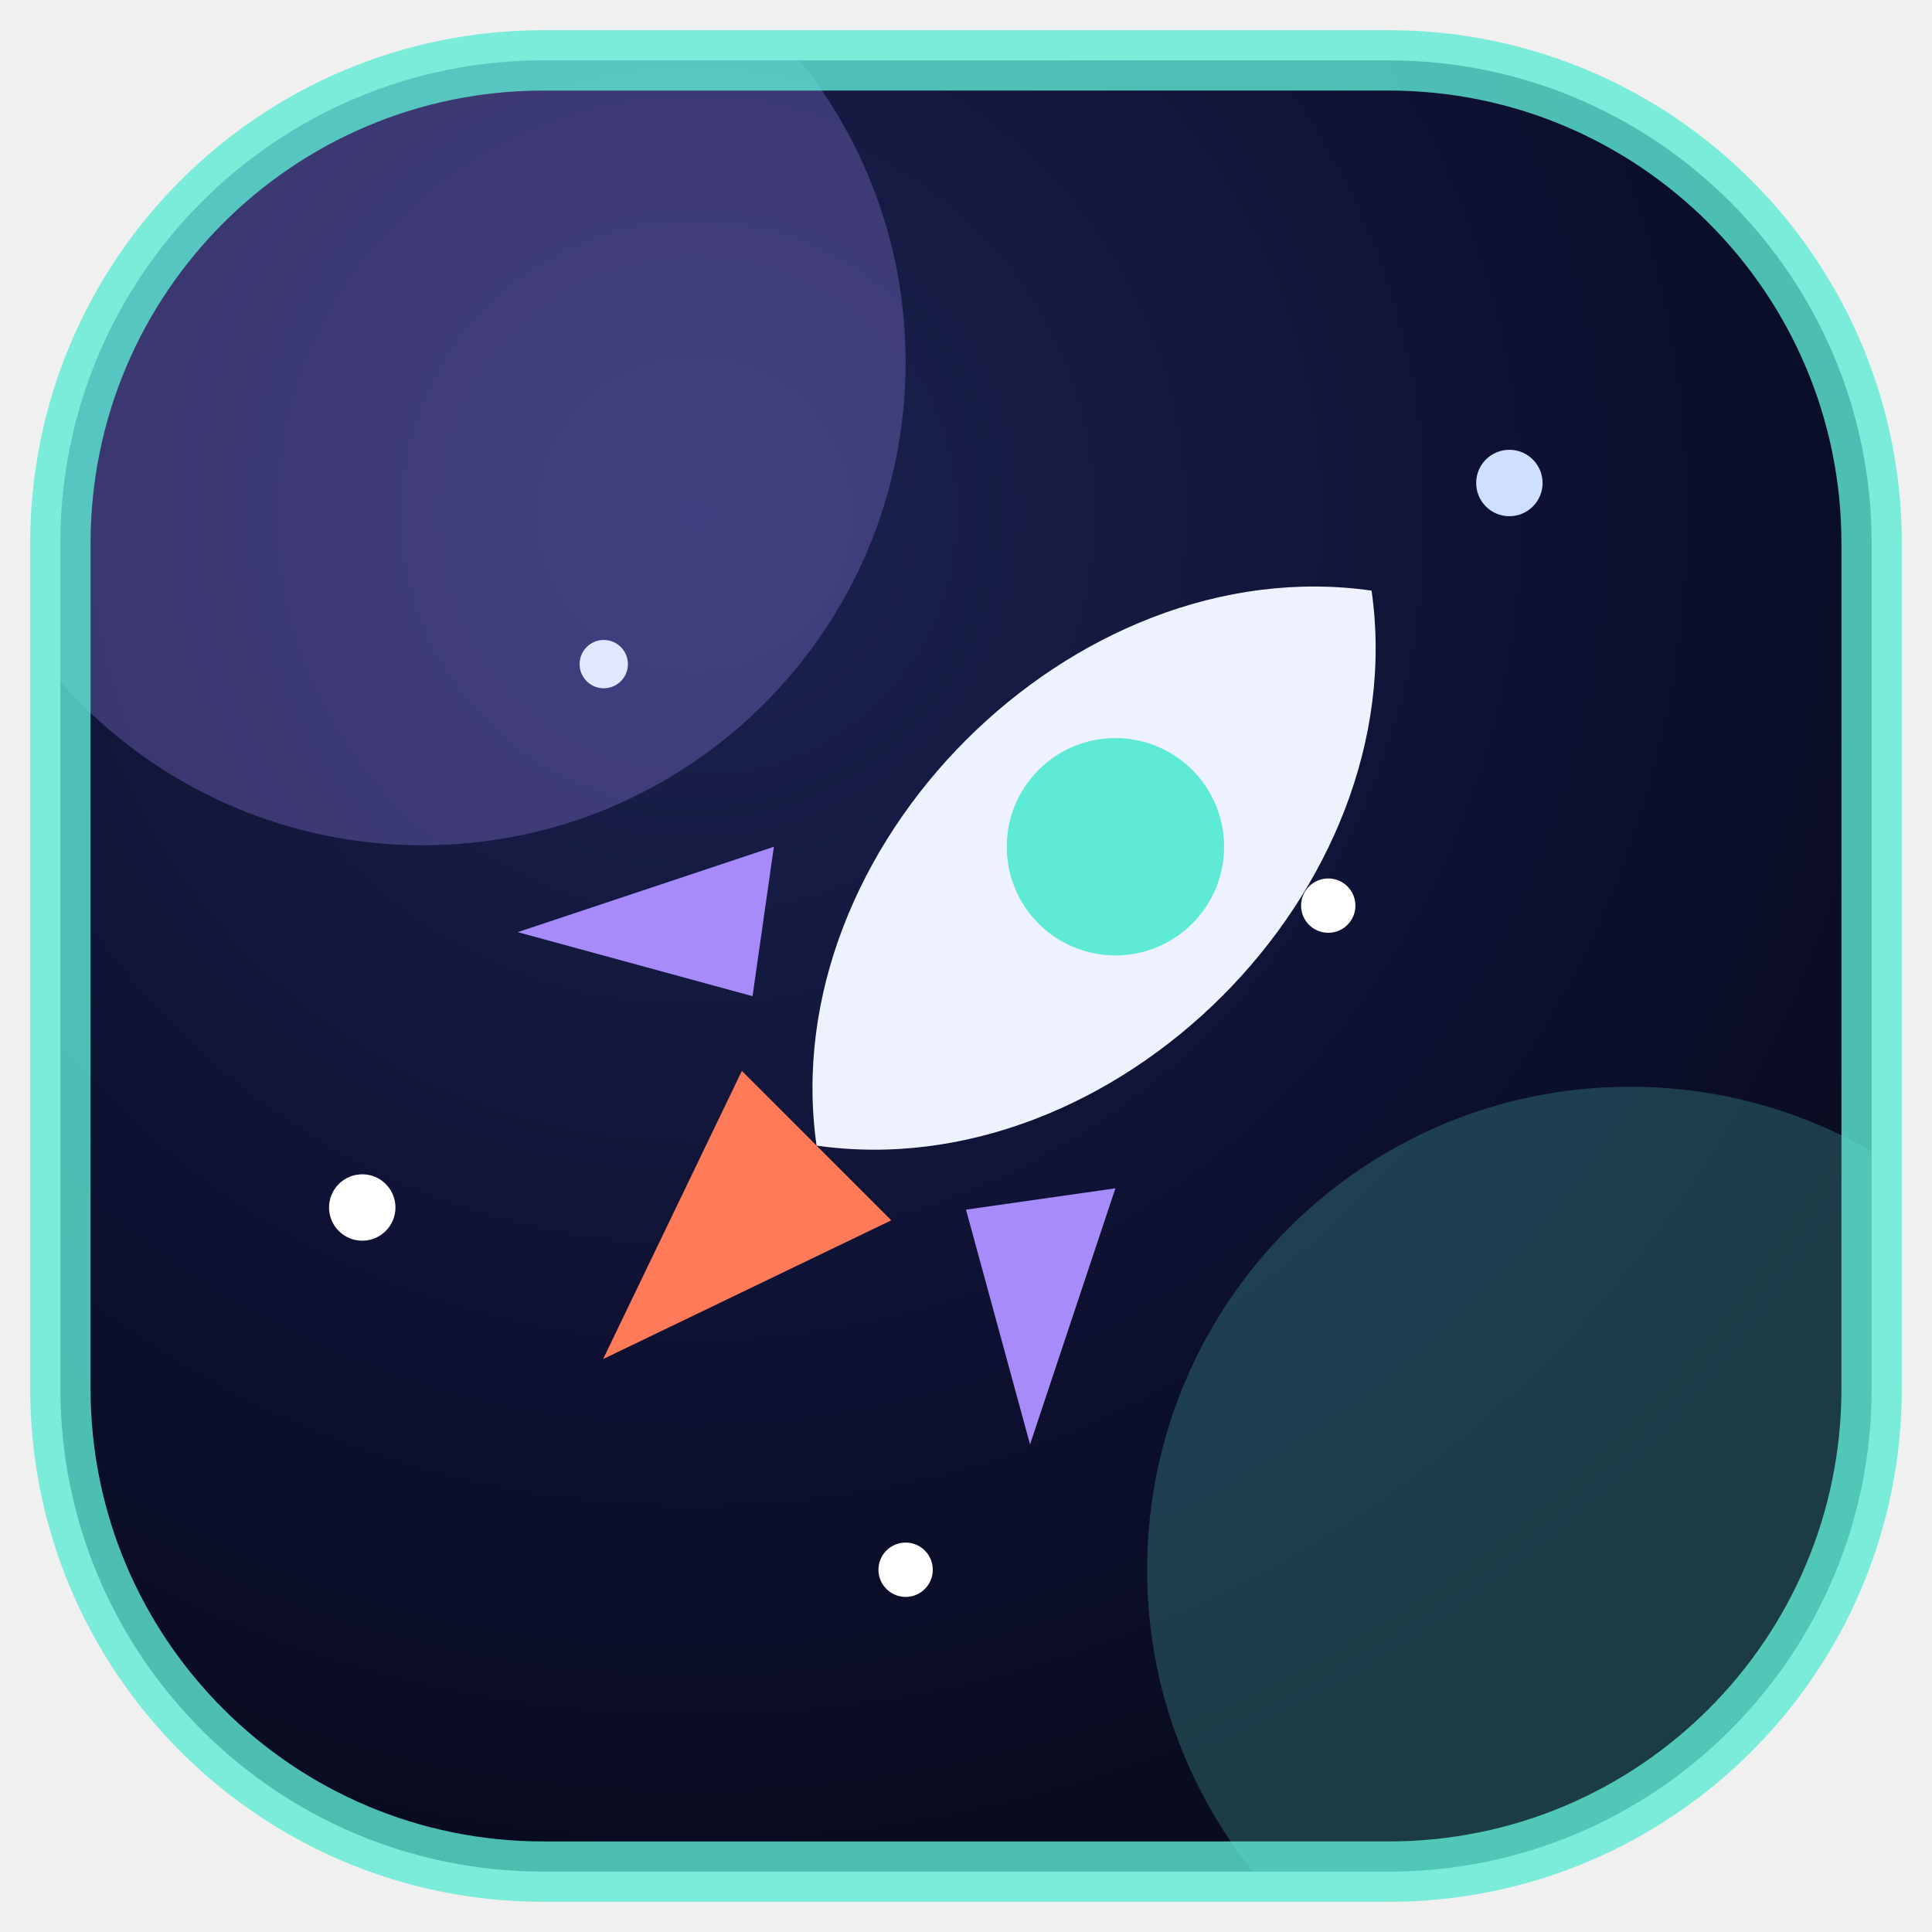
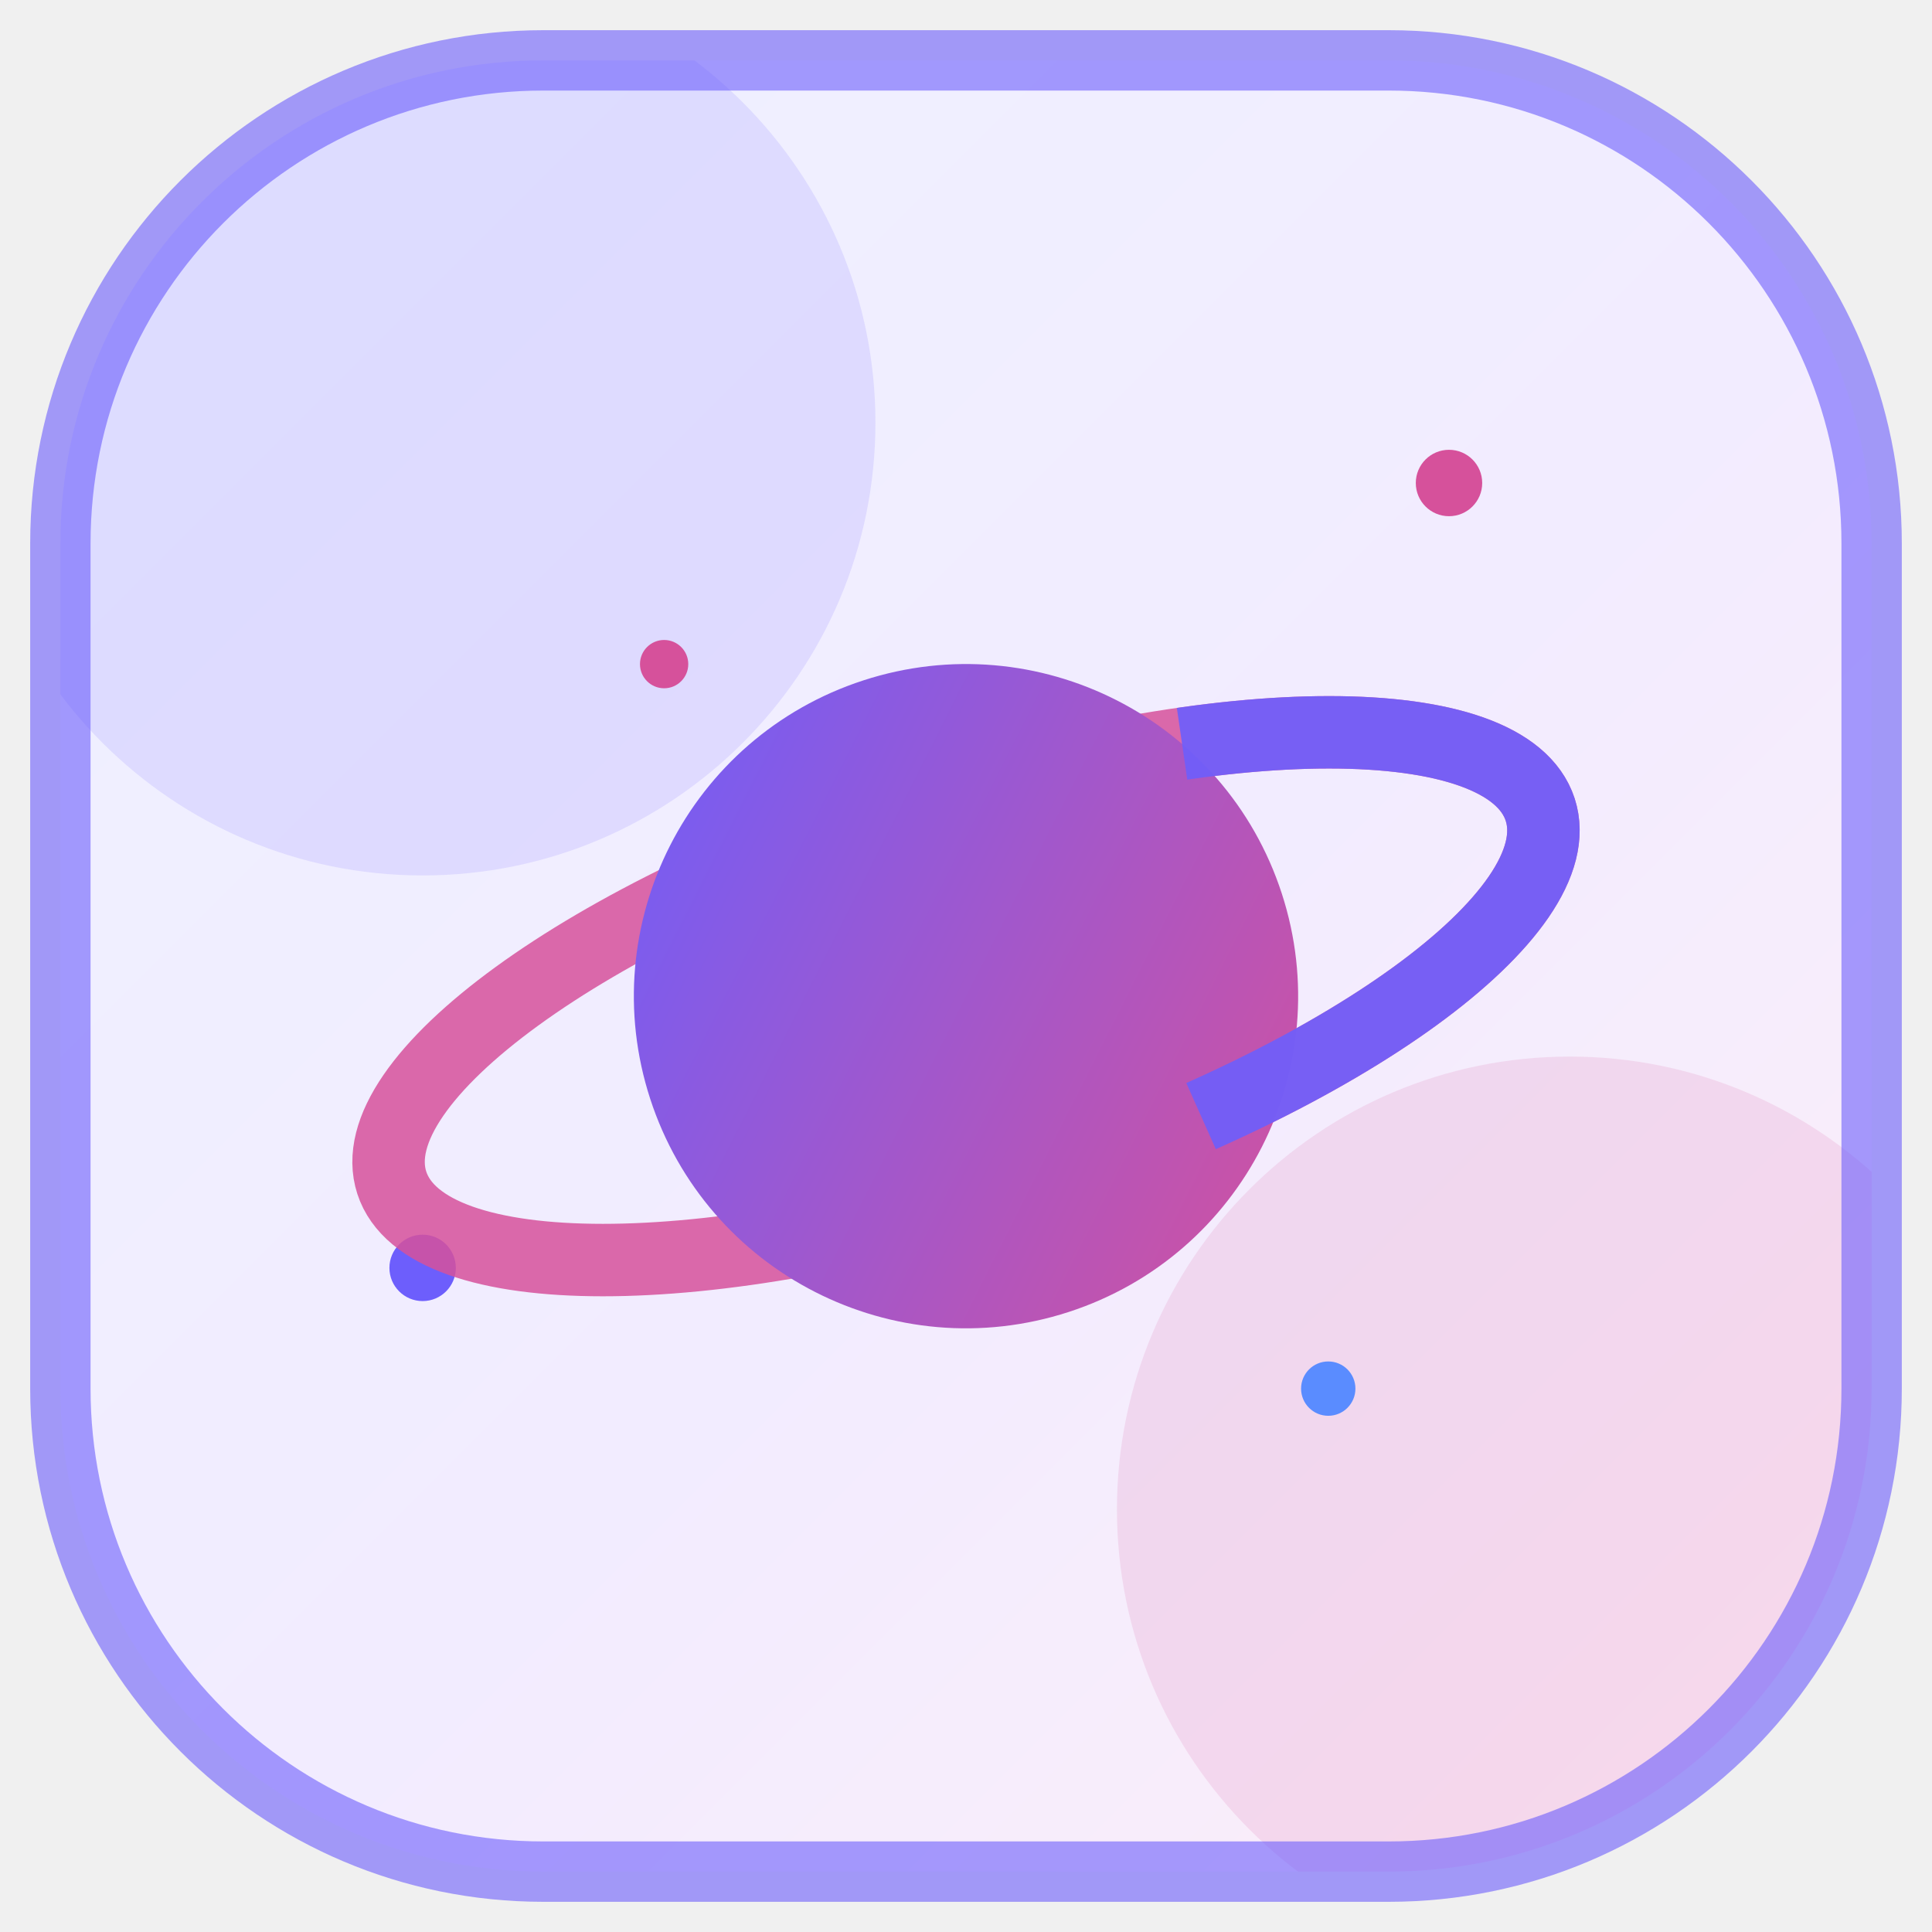
<svg xmlns="http://www.w3.org/2000/svg" viewBox="0 0 64 64" width="64" height="64">
  <defs>
-     <radialGradient id="sky" cx="35%" cy="25%" r="90%">
-       <stop offset="0%" stop-color="#1b2350" />
-       <stop offset="55%" stop-color="#0d1030" />
-       <stop offset="100%" stop-color="#070a16" />
-     </radialGradient>
+     <linearGradient id="sky" x1="0" y1="0" x2="1" y2="1">
+       <stop offset="0%" stop-color="#eef1ff" />
+       <stop offset="55%" stop-color="#f2ecff" />
+       <stop offset="100%" stop-color="#fdeef7" />
+     </linearGradient>
+     <linearGradient id="planet" x1="0" y1="0" x2="1" y2="1">
+       <stop offset="0%" stop-color="#6d5efc" />
+       <stop offset="100%" stop-color="#d6519b" />
+     </linearGradient>
    <clipPath id="r">
      <rect x="2" y="2" width="60" height="60" rx="16" />
    </clipPath>
  </defs>
  <g clip-path="url(#r)">
    <rect x="2" y="2" width="60" height="60" fill="url(#sky)" />
-     <circle cx="14" cy="12" r="16" fill="#a78bfa" opacity="0.28" />
-     <circle cx="54" cy="52" r="16" fill="#5eead4" opacity="0.22" />
-     <circle cx="12" cy="40" r="1.1" fill="#fff" />
-     <circle cx="50" cy="16" r="1.1" fill="#cfe0ff" />
-     <circle cx="44" cy="30" r="0.9" fill="#fff" />
-     <circle cx="20" cy="22" r="0.8" fill="#dfe8ff" />
-     <circle cx="30" cy="52" r="0.9" fill="#fff" />
-     <g transform="rotate(45 32 33)">
-       <path d="M32 14 C40 20 40 34 32 40 C24 34 24 20 32 14 Z" fill="#eef2ff" />
-       <circle cx="32" cy="26" r="3.6" fill="#5eead4" />
-       <path d="M24 34 L20 42 L27 38 Z" fill="#a78bfa" />
-       <path d="M40 34 L44 42 L37 38 Z" fill="#a78bfa" />
-       <path d="M28.5 40 L32 50 L35.5 40 Z" fill="#ff7a59" />
+     <circle cx="14" cy="14" r="15" fill="#6d5efc" opacity="0.14" />
+     <circle cx="52" cy="50" r="15" fill="#d6519b" opacity="0.14" />
+     <circle cx="14" cy="42" r="1.1" fill="#6d5efc" />
+     <circle cx="48" cy="16" r="1.1" fill="#d6519b" />
+     <circle cx="44" cy="46" r="0.9" fill="#5a8cff" />
+     <circle cx="22" cy="22" r="0.8" fill="#d6519b" />
+     <g transform="rotate(-18 32 33)">
+       <ellipse cx="32" cy="33" rx="20" ry="6.5" fill="none" stroke="#d6519b" stroke-width="2.4" opacity="0.85" />
+       <circle cx="32" cy="33" r="11" fill="url(#planet)" />
+       <ellipse cx="32" cy="33" rx="20" ry="6.5" fill="none" stroke="#6d5efc" stroke-width="2.4" opacity="0.9" stroke-dasharray="30 60" stroke-dashoffset="14" />
    </g>
  </g>
-   <rect x="2" y="2" width="60" height="60" rx="16" fill="none" stroke="#5eead4" stroke-width="2" opacity="0.8" />
+   <rect x="2" y="2" width="60" height="60" rx="16" fill="none" stroke="#6d5efc" stroke-width="2" opacity="0.6" />
</svg>
